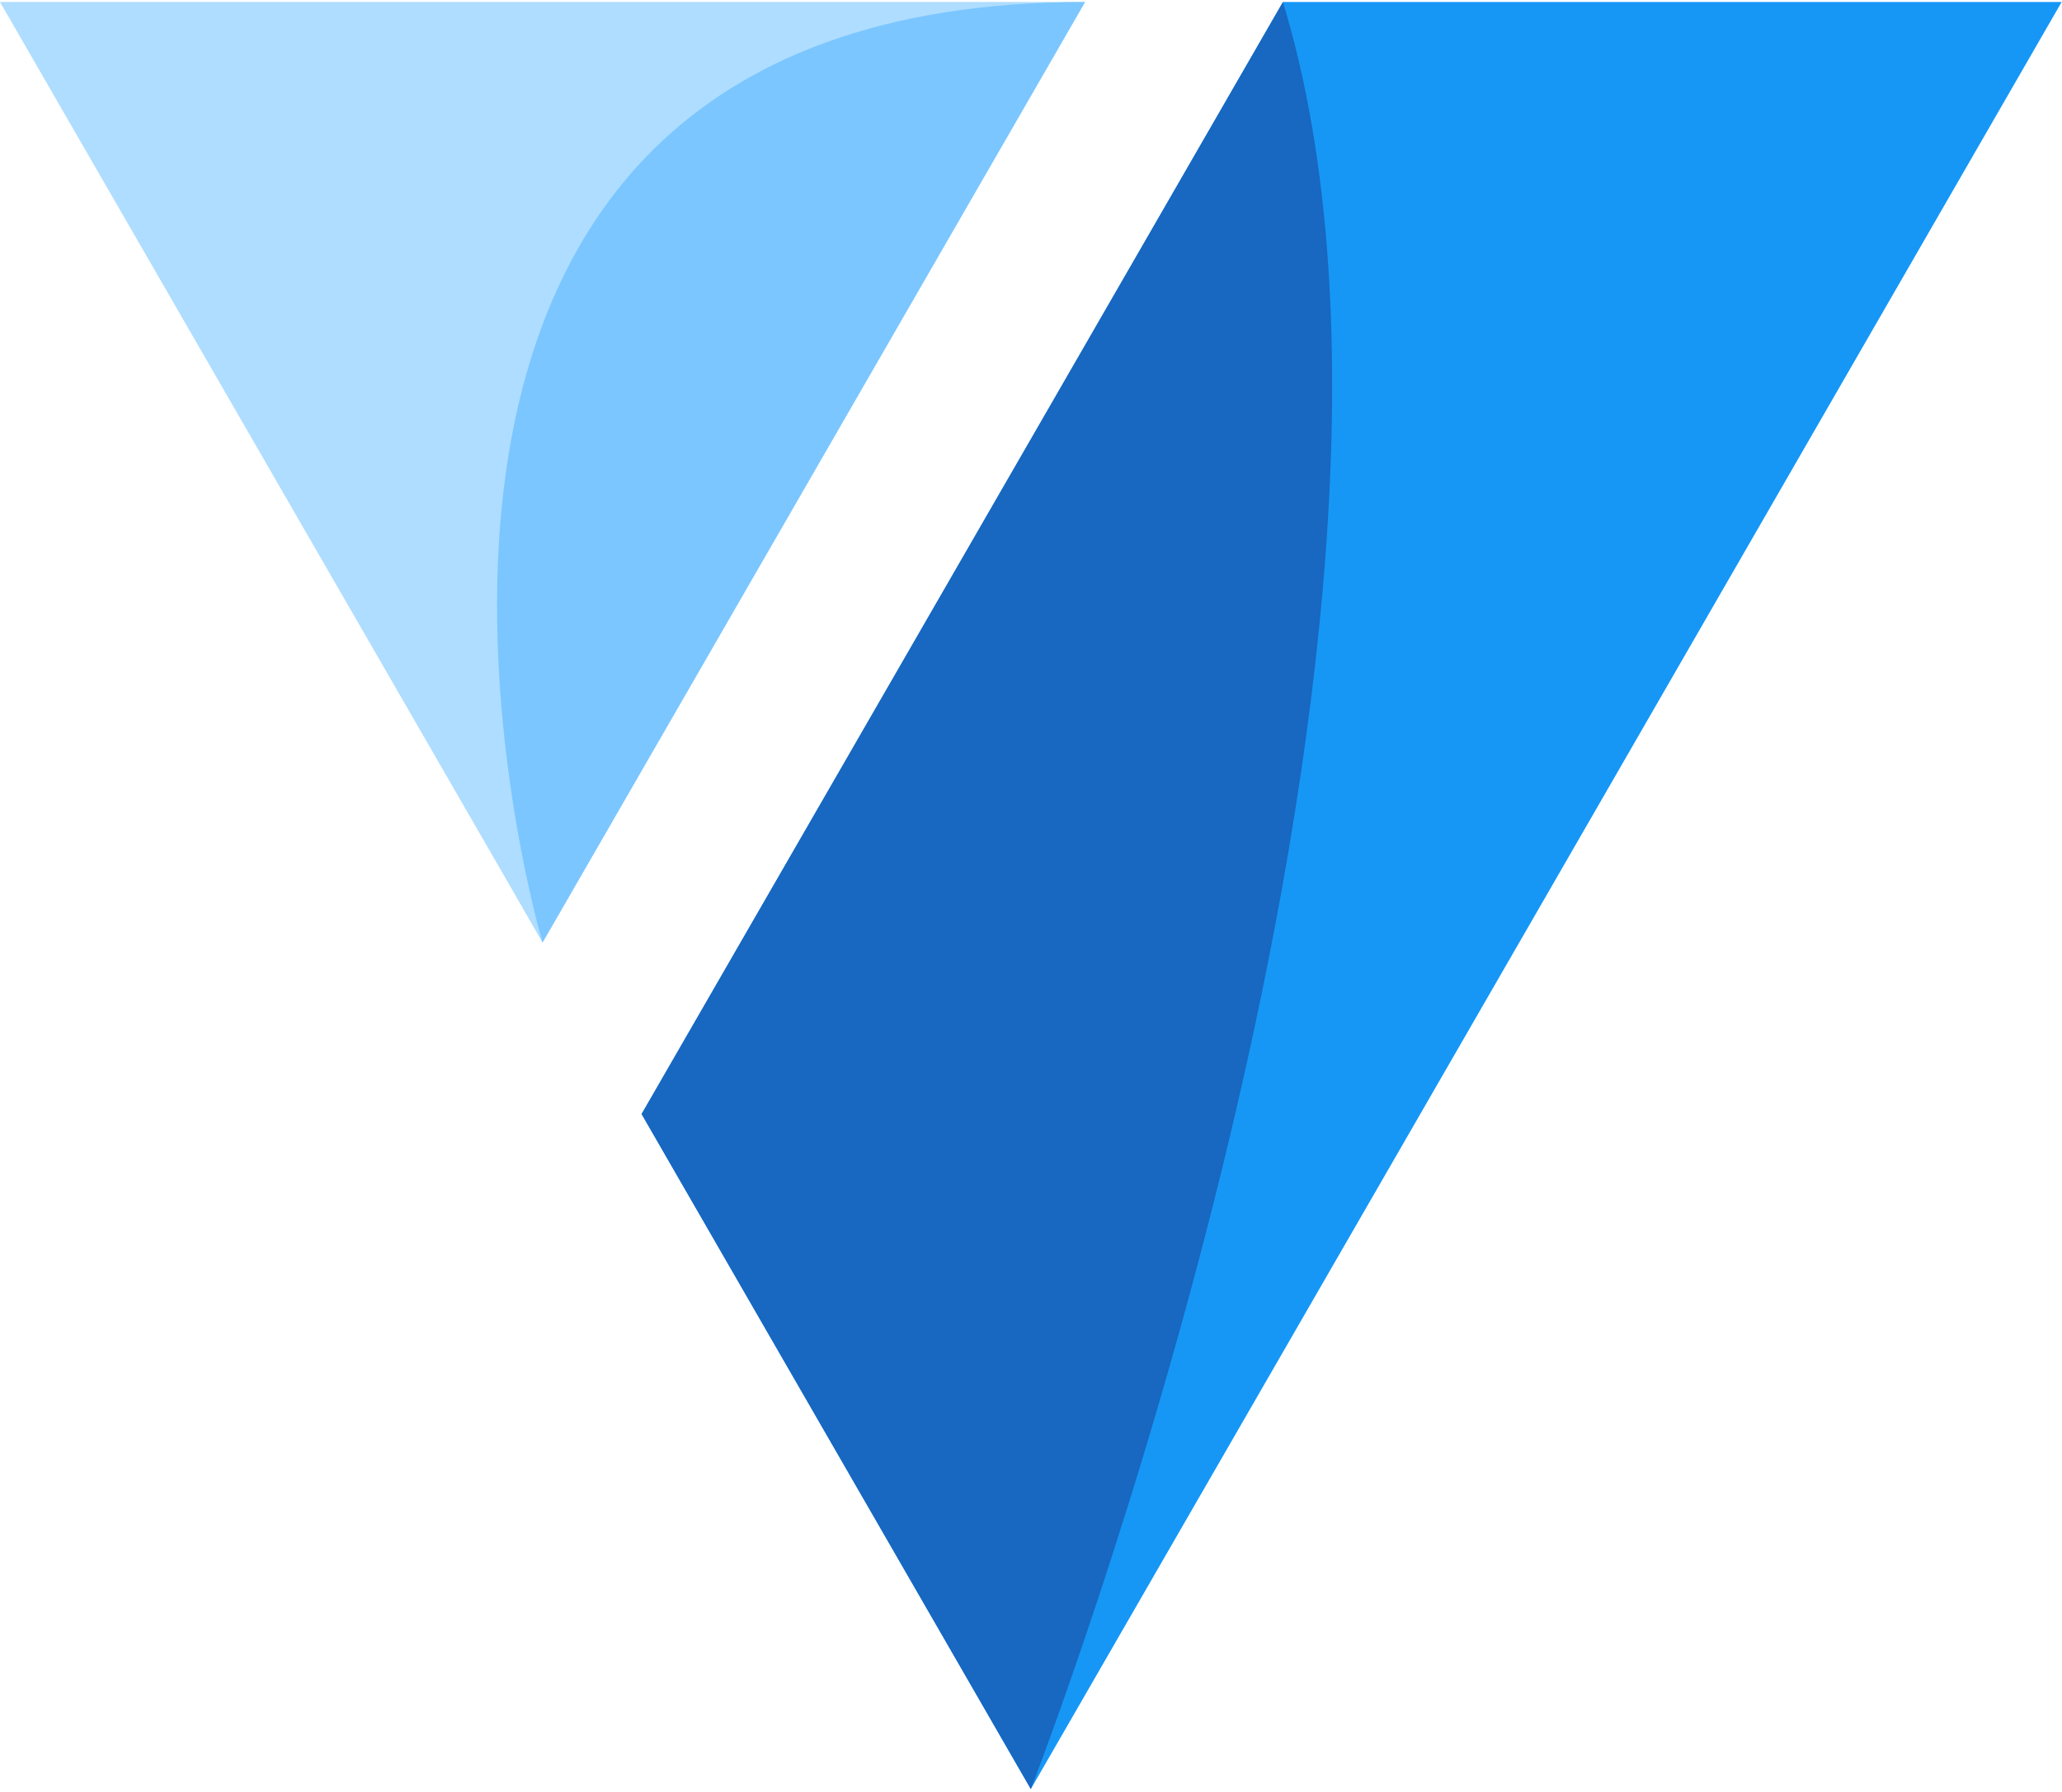
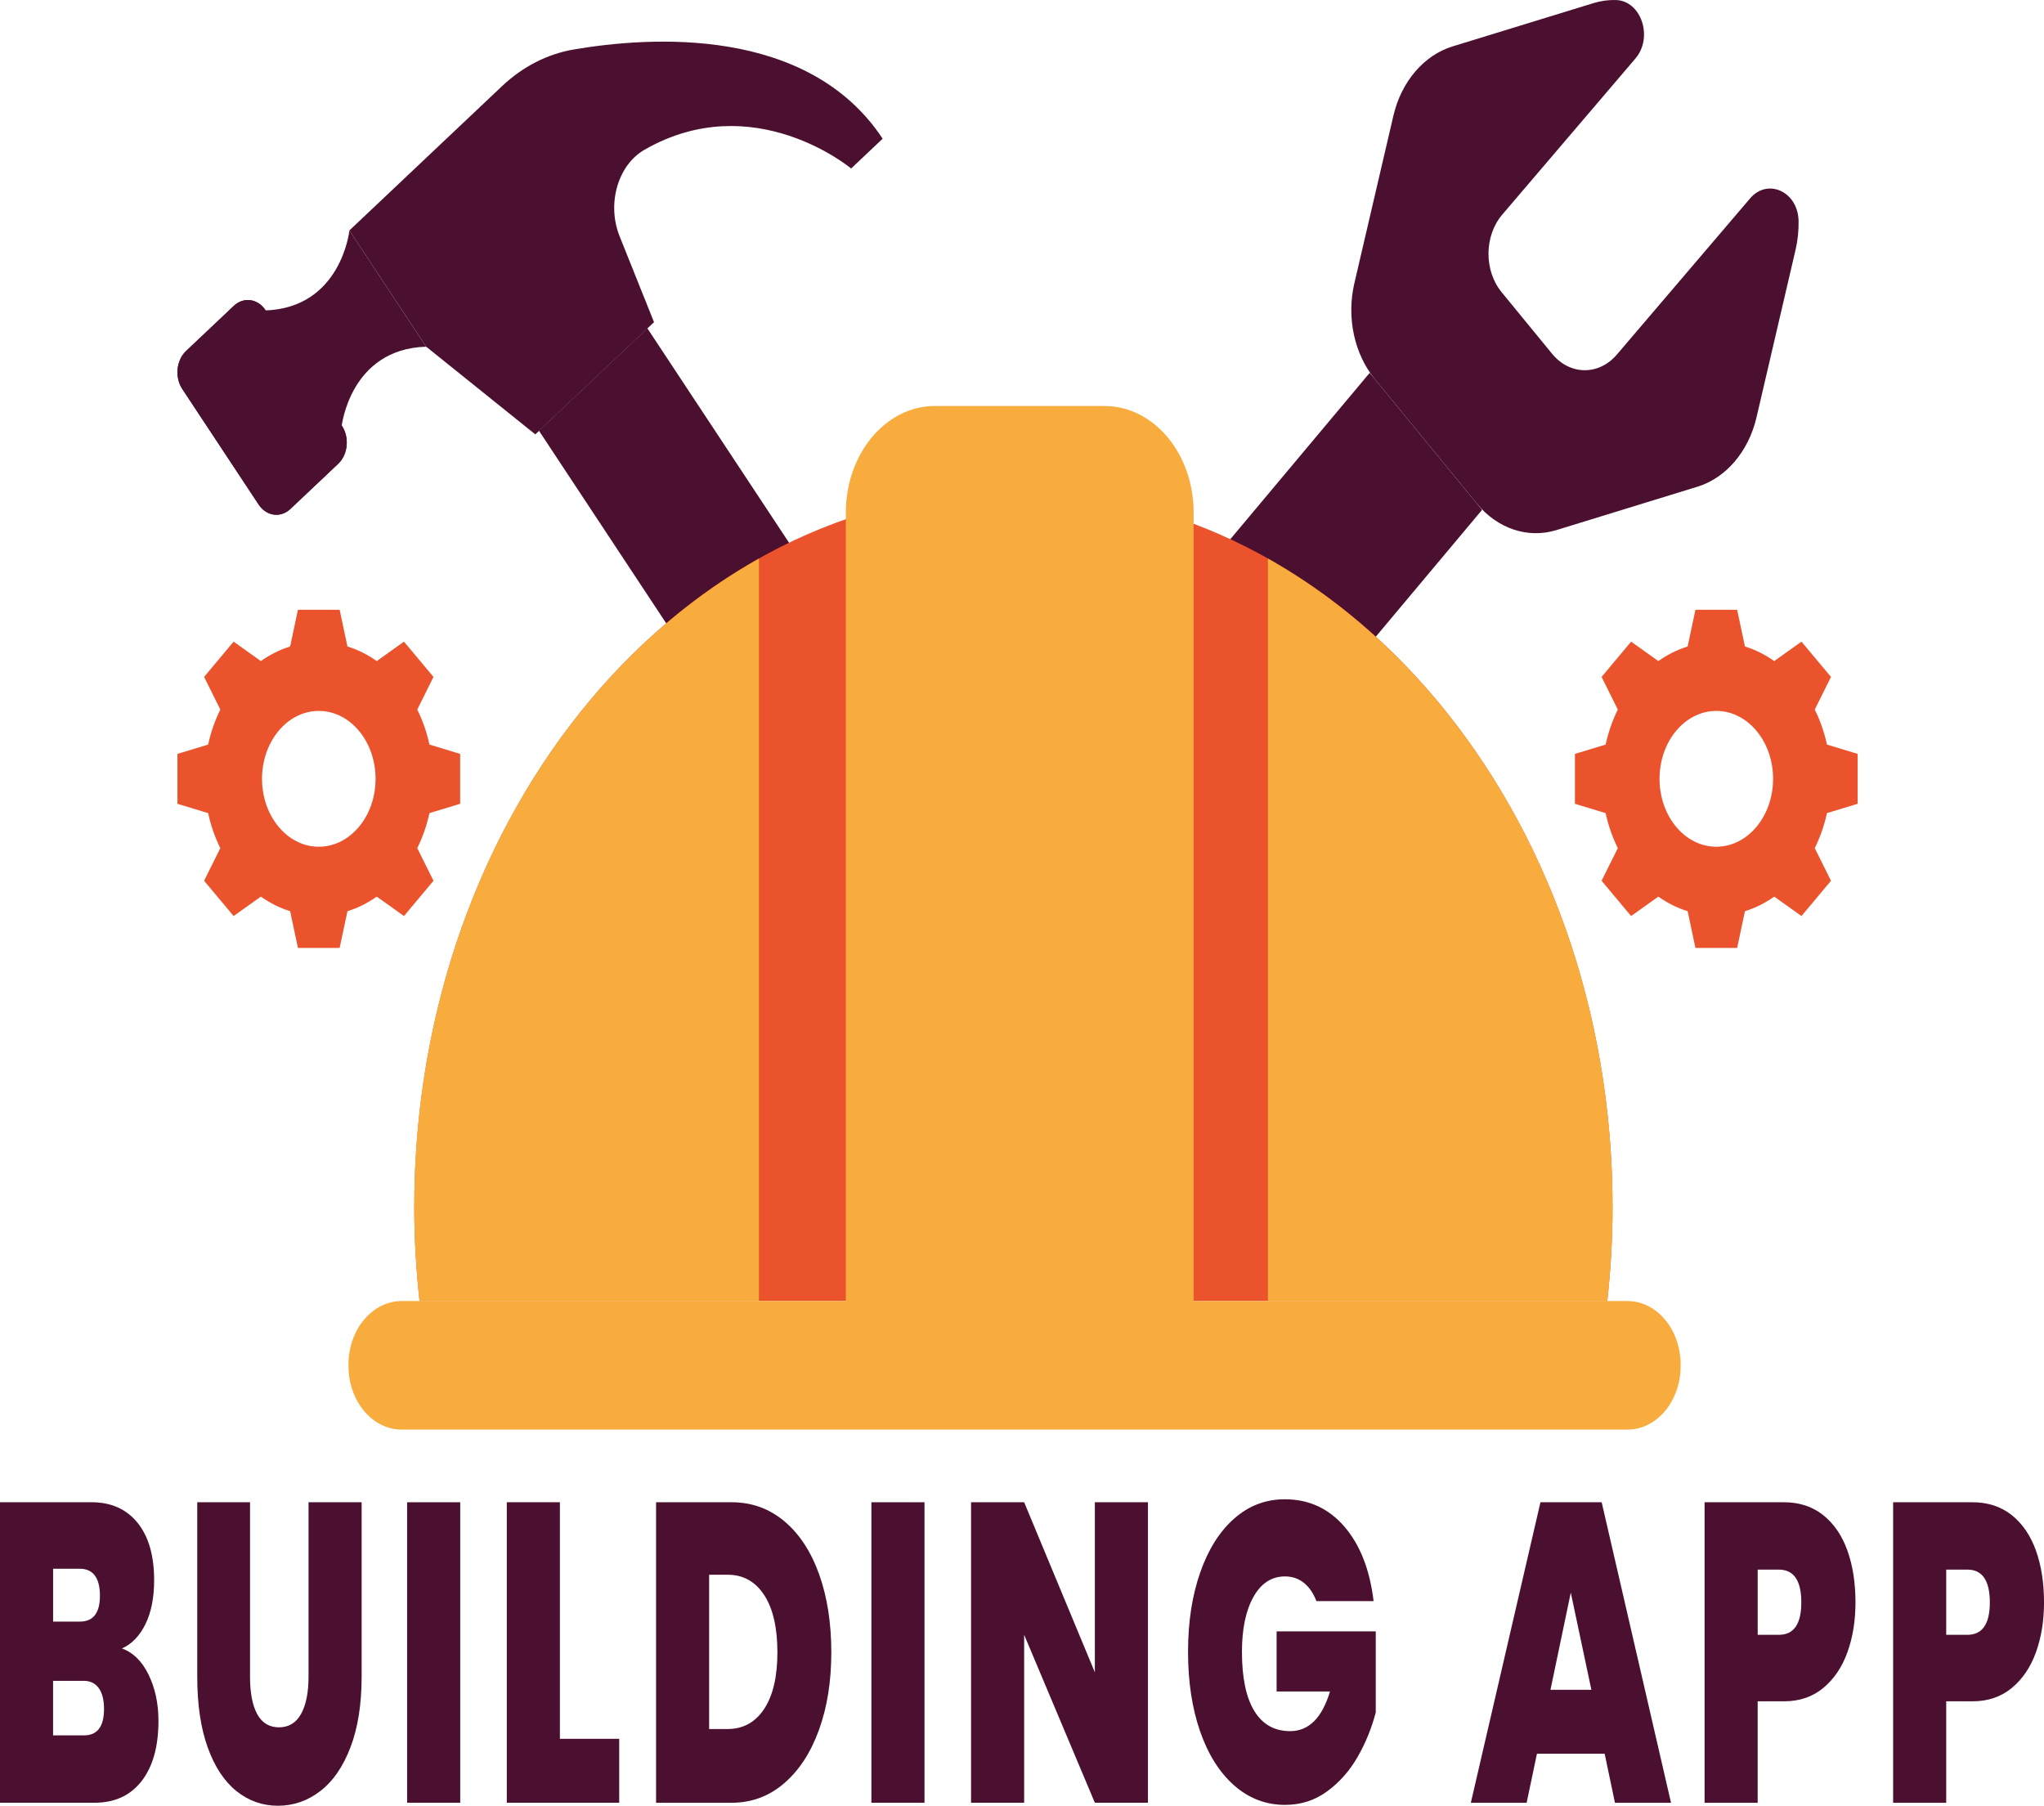
- <svg xmlns="http://www.w3.org/2000/svg" width="488" height="424" viewBox="0 0 488 424" fill="none">
-   <path d="M249.126 95.017L151.843 263.694L243.959 423.473L365.966 211.973L487.918 0.473H303.629L249.126 95.017Z" fill="#1697F6" />
-   <path d="M122.007 211.973L128.396 223.096L219.402 65.263L256.793 0.473H243.959H0L122.007 211.973Z" fill="#AEDDFF" />
-   <path d="M303.629 0.473C349.743 152.355 243.959 423.473 243.959 423.473L151.843 263.694L303.629 0.473Z" fill="#1867C0" />
-   <path d="M256.793 0.473C62.504 0.473 128.397 223.096 128.397 223.096L256.793 0.473Z" fill="#7BC6FF" />
+ <svg xmlns="http://www.w3.org/2000/svg" id="Capa_1" data-name="Capa 1" viewBox="0 0 1068.19 943.71">
+   <g>
+     <g>
+       <path d="M568.43,589.48h0c-15.64,14.78-38.34,11.6-50.7-7.1l-236.07-357.27,56.64-53.54,236.07,357.27c12.36,18.71,9.7,45.86-5.94,60.64Z" style="fill: #4b102f; stroke-width: 0px;" />
+       <path d="M362.18,346.97l155.54,235.41c12.36,18.71,35.06,21.89,50.7,7.1h0c15.64-14.78,18.3-41.94,5.94-60.64l-155.54-235.41-56.64,53.54Z" style="fill: #ea532c; stroke-width: 0px;" />
+       <path d="M461.27,72.49l-16.47,15.57s-50.85-42.56-107.97-9.81c-14.04,8.05-19.76,28.42-13.03,45.21l17.99,44.92-62.04,58.64-57.04-45.84-40.13-60.74,79.81-75.44c10.82-10.22,23.7-16.78,37.35-19.12,39.71-6.8,122.45-12.55,161.54,46.61Z" style="fill: #4b102f; stroke-width: 0px;" />
+       <path d="M222.72,181.19c-39.91,1.19-44.2,41.78-44.2,41.78l-40.12-60.72c39.91-1.19,44.2-41.78,44.2-41.78l40.12,60.72Z" style="fill: #4b102f; stroke-width: 0px;" />
+       <path d="M122.2,159.85l-24.97,23.6c-5.12,4.84-5.99,13.74-1.95,19.87l39.87,60.34c4.05,6.13,11.49,7.17,16.61,2.33l24.97-23.6c5.12-4.84,5.99-13.74,1.95-19.87l-39.87-60.34c-4.05-6.13-11.49-7.17-16.61-2.33Z" style="fill: #4b102f; stroke-width: 0px;" />
+       <path d="M122.2,159.85l-24.97,23.6c-5.12,4.84-5.99,13.74-1.95,19.87l39.87,60.34c4.05,6.13,11.49,7.17,16.61,2.33l24.97-23.6c5.12-4.84,5.99-13.74,1.95-19.87l-39.87-60.34c-4.05-6.13-11.49-7.17-16.61-2.33Z" style="fill: #4b102f; stroke-width: 0px;" />
+     </g>
+     <g>
+       <path d="M887.08,254.36l-73.67,22.67c-14.94,4.59-30.83-.69-41.65-13.89l-53.23-64.96c-10.8-13.18-14.9-32.28-10.76-50.06l20.42-87.66c4.14-17.78,15.91-31.57,30.87-36.19L832.72,1.64c3.88-1.2,7.82-1.73,11.72-1.63,13.25.35,19.69,19.49,10.22,30.58l-69.59,81.58c-9.46,11.09-9.6,29.22-.34,40.51l26.38,32.2c9.26,11.3,24.41,11.5,33.87.41l69.63-81.62c9.17-10.75,25.02-3.55,25.32,11.8.1,5.03-.42,10.11-1.58,15.1l-20.42,87.62c-4.16,17.79-15.93,31.59-30.87,36.19Z" style="fill: #4b102f; stroke-width: 0px;" />
+       <path d="M430.59,605.5h0c-16.1-19.65-15.96-51.15.32-70.59l284.89-340.06,58.7,71.64-284.34,339.4c-16.49,19.7-43.26,19.53-59.57-.38Z" style="fill: #4b102f; stroke-width: 0px;" />
+       <path d="M470.76,557.01h0c-8.96-11.24-8.6-29.03.79-39.75l161.62-190.61c9.4-10.71,24.27-10.29,33.23.95h0c8.96,11.24,8.6,29.03-.79,39.74l-161.62,190.61c-9.4,10.71-24.27,10.29-33.23-.95Z" style="fill: #ea532c; stroke-width: 0px;" />
+     </g>
+     <g>
+       <path d="M839.97,679.95c1.75-16.03,2.75-32.35,2.75-48.96,0-206.83-140.19-374.5-313.11-374.5s-313.11,167.67-313.11,374.5c0,16.61,1,32.92,2.75,48.96h620.72Z" style="fill: #ea532c; stroke-width: 0px;" />
+       <path d="M396.6,291.93c-106.41,59.82-180.11,189.12-180.11,339.06,0,16.61,1,32.92,2.75,48.96h177.36v-388.02Z" style="fill: #f8ac3e; stroke-width: 0px;" />
+       <path d="M662.61,291.93c106.41,59.82,180.11,189.12,180.11,339.06,0,16.61-1,32.92-2.75,48.96h-177.36v-388.02Z" style="fill: #f8ac3e; stroke-width: 0px;" />
+       <path d="M623.79,713.54h-181.74v-445.71c0-30.73,20.83-55.64,46.52-55.64h88.69c25.69,0,46.52,24.91,46.52,55.64v445.71Z" style="fill: #f8ac3e; stroke-width: 0px;" />
+       <path d="M850.49,747.14H209.92c-15.36,0-27.81-14.89-27.81-33.26v-.67c0-18.37,12.45-33.26,27.81-33.26h640.57c15.36,0,27.81,14.89,27.81,33.26v.67c0,18.37-12.45,33.26-27.81,33.26Z" style="fill: #f8ac3e; stroke-width: 0px;" />
+     </g>
+     <g>
+       <path d="M224.43,389.13c-1.41-6.53-3.57-12.64-6.37-18.31l8.48-17.04-15.42-18.44-14.24,10.15c-4.74-3.34-9.85-5.93-15.31-7.62l-4.07-19.19h-21.8l-4.07,19.19c-5.46,1.69-10.57,4.27-15.31,7.62l-14.24-10.15-15.42,18.44,8.48,17.04c-2.79,5.67-4.95,11.78-6.37,18.31l-16.04,4.87v26.08l16.04,4.87c1.41,6.53,3.57,12.64,6.37,18.31l-8.48,17.04,15.42,18.44,14.24-10.15c4.74,3.34,9.85,5.93,15.31,7.62l4.07,19.19h21.8l4.07-19.19c5.46-1.69,10.57-4.27,15.31-7.62l14.24,10.15,15.42-18.44-8.48-17.04c2.79-5.67,4.95-11.78,6.37-18.31l16.04-4.87v-26.08l-16.04-4.87ZM166.6,442.52c-16.39,0-29.67-15.89-29.67-35.49h0c0-19.6,13.28-35.49,29.67-35.49s29.67,15.89,29.67,35.49h0c0,19.6-13.28,35.49-29.67,35.49Z" style="fill: #ea532c; stroke-width: 0px;" />
+       <path d="M954.76,389.13c-1.41-6.53-3.57-12.64-6.37-18.31l8.48-17.04-15.42-18.44-14.24,10.15c-4.74-3.34-9.85-5.93-15.31-7.62l-4.07-19.19h-21.8l-4.07,19.19c-5.46,1.69-10.57,4.27-15.31,7.62l-14.24-10.15-15.42,18.44,8.48,17.04c-2.79,5.67-4.95,11.78-6.37,18.31l-16.04,4.87v26.08l16.04,4.87c1.41,6.53,3.57,12.64,6.37,18.31l-8.48,17.04,15.42,18.44,14.24-10.15c4.74,3.34,9.85,5.93,15.31,7.62l4.07,19.19h21.8l4.07-19.19c5.46-1.69,10.57-4.27,15.31-7.62l14.24,10.15,15.42-18.44-8.48-17.04c2.79-5.67,4.95-11.78,6.37-18.31l16.04-4.87v-26.08l-16.04-4.87ZM896.94,442.52c-16.39,0-29.67-15.89-29.67-35.49h0c0-19.6,13.28-35.49,29.67-35.49s29.67,15.89,29.67,35.49h0c0,19.6-13.28,35.49-29.67,35.49Z" style="fill: #ea532c; stroke-width: 0px;" />
+     </g>
+   </g>
+   <g>
+     <path d="M77.64,875.21c3.45,7.06,5.17,15.11,5.17,24.17,0,13.37-2.93,23.84-8.78,31.41-5.85,7.57-14.06,11.36-24.63,11.36H0v-157.05h47.85c10.19,0,18.19,3.56,23.99,10.69,5.8,7.13,8.71,17.15,8.71,30.07,0,9.21-1.54,16.9-4.6,23.06-3.07,6.17-7.15,10.36-12.25,12.59,5.85,2.08,10.5,6.65,13.94,13.7ZM27.75,847.48h14.01c6.98,0,10.47-4.53,10.47-13.59s-3.49-14.03-10.47-14.03h-14.01v27.62ZM54.36,893.15c0-4.75-.92-8.39-2.76-10.92-1.84-2.52-4.46-3.79-7.86-3.79h-16v28.51h16.14c6.98,0,10.48-4.6,10.48-13.81Z" style="fill: #4b102f; stroke-width: 0px;" />
+     <path d="M130.66,785.11v91.11c0,8.46,1.25,15,3.75,19.6,2.5,4.61,6.3,6.91,11.4,6.91s8.94-2.34,11.54-7.02c2.59-4.68,3.89-11.17,3.89-19.49v-91.11h27.75v91.11c0,14.41-1.94,26.7-5.8,36.87-3.87,10.17-9.13,17.82-15.78,22.94-6.65,5.12-14.04,7.69-22.15,7.69s-15.36-2.56-21.73-7.69c-6.37-5.12-11.37-12.73-15-22.83-3.63-10.1-5.45-22.42-5.45-36.98v-91.11h27.6Z" style="fill: #4b102f; stroke-width: 0px;" />
+     <path d="M240.51,785.11v157.05h-27.75v-157.05h27.75Z" style="fill: #4b102f; stroke-width: 0px;" />
+     <path d="M292.6,908.74h31v33.41h-58.75v-157.05h27.75v123.63Z" style="fill: #4b102f; stroke-width: 0px;" />
+     <path d="M409.88,795.02c7.88,6.61,13.94,15.85,18.19,27.73,4.25,11.88,6.37,25.47,6.37,40.77s-2.15,28.66-6.44,40.54c-4.3,11.88-10.38,21.2-18.26,27.96-7.88,6.76-17.01,10.14-27.39,10.14h-39.49v-157.05h39.49c10.48,0,19.65,3.31,27.53,9.91ZM399.33,893.15c4.62-6.98,6.94-16.85,6.94-29.63s-2.31-22.91-6.94-29.96c-4.62-7.05-11-10.58-19.11-10.58h-9.63v80.64h9.63c8.12,0,14.49-3.49,19.11-10.47Z" style="fill: #4b102f; stroke-width: 0px;" />
+     <path d="M483.14,785.11v157.05h-27.75v-157.05h27.75Z" style="fill: #4b102f; stroke-width: 0px;" />
+     <path d="M599.92,942.15h-27.75l-36.95-87.77v87.77h-27.75v-157.05h27.75l36.95,88.88v-88.88h27.75v157.05Z" style="fill: #4b102f; stroke-width: 0px;" />
+     <path d="M687.97,836.79c-1.61-4.16-3.8-7.35-6.58-9.58-2.79-2.23-6.07-3.34-9.84-3.34-6.99,0-12.48,3.56-16.49,10.69-4.01,7.13-6.02,16.71-6.02,28.74,0,13.52,2.15,23.8,6.44,30.85,4.29,7.05,10.55,10.58,18.76,10.58,9.72,0,16.66-6.91,20.81-20.72h-27.89v-31.41h51.81v42.33c-2.17,8.32-5.36,16.12-9.55,23.39-4.2,7.28-9.51,13.25-15.93,17.93-6.42,4.68-13.73,7.02-21.94,7.02-10,0-18.85-3.38-26.54-10.14-7.69-6.76-13.64-16.19-17.84-28.29-4.2-12.1-6.3-25.95-6.3-41.55s2.1-29.22,6.3-41.32c4.2-12.1,10.12-21.53,17.77-28.29,7.64-6.76,16.47-10.13,26.47-10.13,12.55,0,22.93,4.75,31.14,14.26,8.21,9.5,13.31,22.5,15.29,38.98h-29.87Z" style="fill: #4b102f; stroke-width: 0px;" />
+     <path d="M838.59,916.54h-35.39l-5.38,25.62h-29.16l36.38-157.05h31.99l36.24,157.05h-29.3l-5.38-25.62ZM831.65,883.12l-10.76-50.79-10.62,50.79h21.38Z" style="fill: #4b102f; stroke-width: 0px;" />
+     <path d="M965.49,863.41c-2.78,7.8-6.99,14.03-12.6,18.71-5.62,4.68-12.48,7.02-20.6,7.02h-13.73v53.02h-27.75v-157.05h41.48c8.02,0,14.84,2.23,20.46,6.68,5.61,4.46,9.84,10.62,12.67,18.49,2.83,7.87,4.25,16.93,4.25,27.18,0,9.51-1.39,18.16-4.18,25.95ZM941.36,837.46c0-11.43-3.92-17.15-11.75-17.15h-11.04v34.08h11.04c7.83,0,11.75-5.64,11.75-16.93Z" style="fill: #4b102f; stroke-width: 0px;" />
+     <path d="M1064.02,863.41c-2.78,7.8-6.99,14.03-12.6,18.71-5.62,4.68-12.48,7.02-20.6,7.02h-13.73v53.02h-27.75v-157.05h41.48c8.02,0,14.84,2.23,20.46,6.68,5.61,4.46,9.84,10.62,12.67,18.49,2.83,7.87,4.25,16.93,4.25,27.18,0,9.51-1.39,18.16-4.18,25.95ZM1039.88,837.46c0-11.43-3.92-17.15-11.75-17.15h-11.04v34.08h11.04c7.83,0,11.75-5.64,11.75-16.93Z" style="fill: #4b102f; stroke-width: 0px;" />
+   </g>
</svg>
